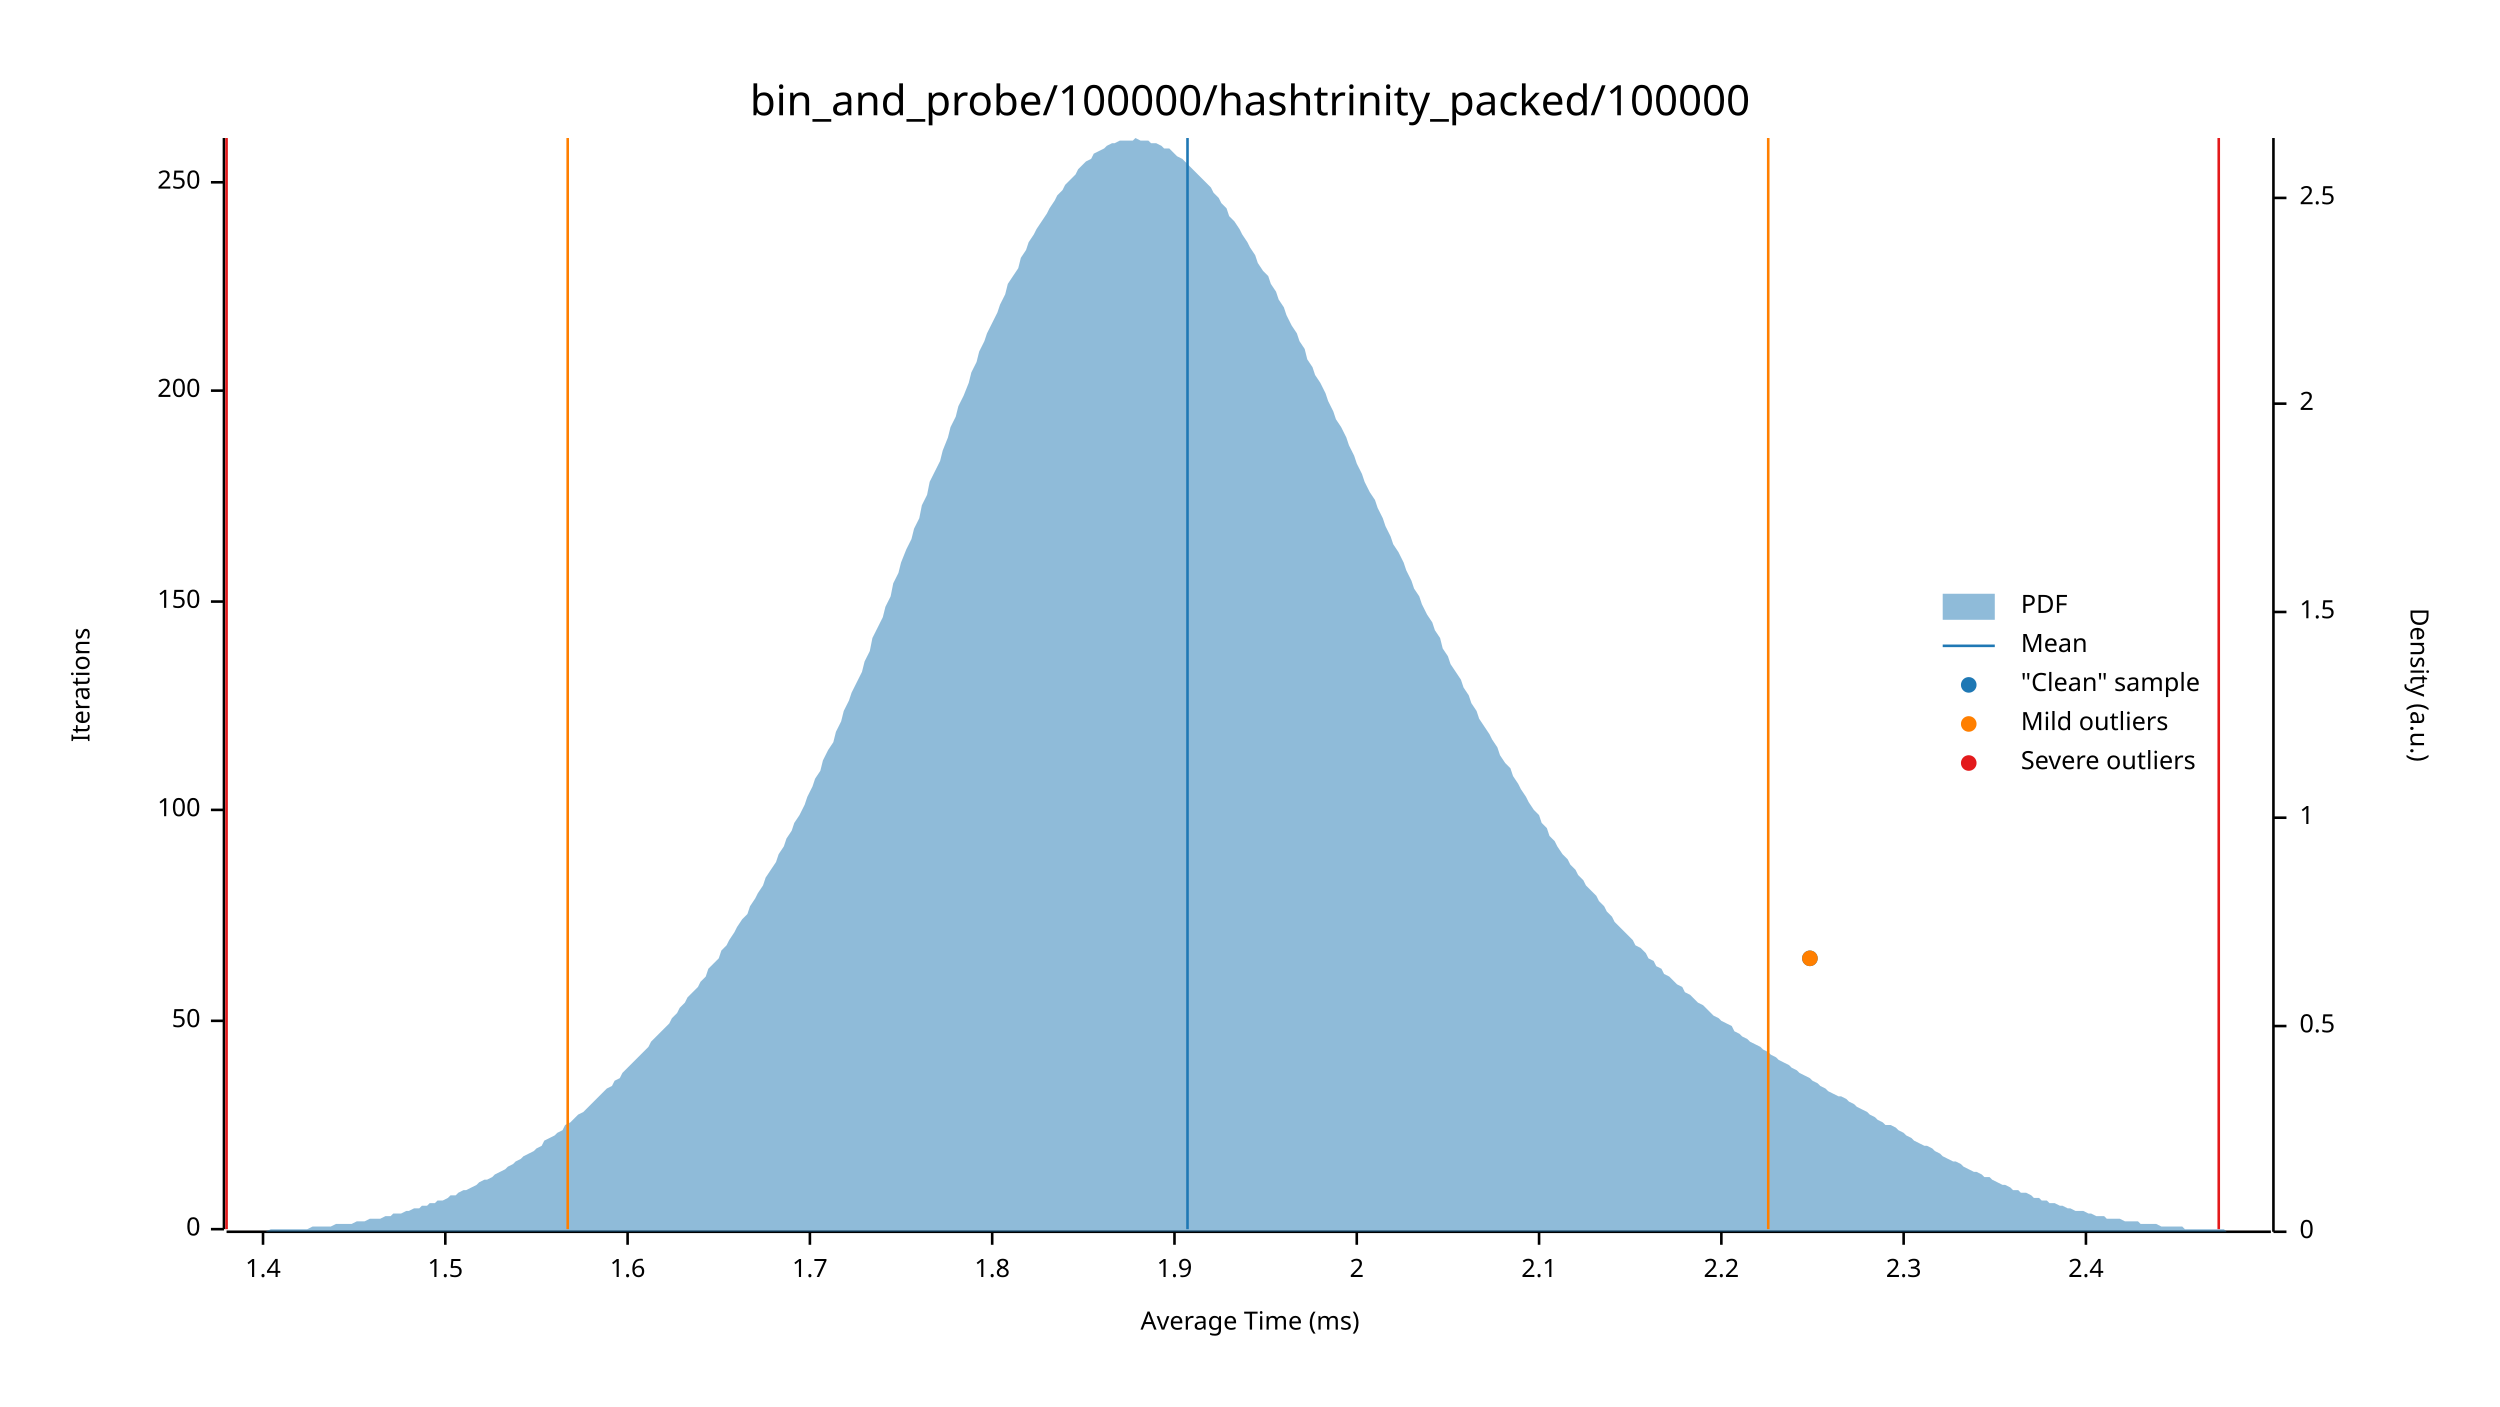
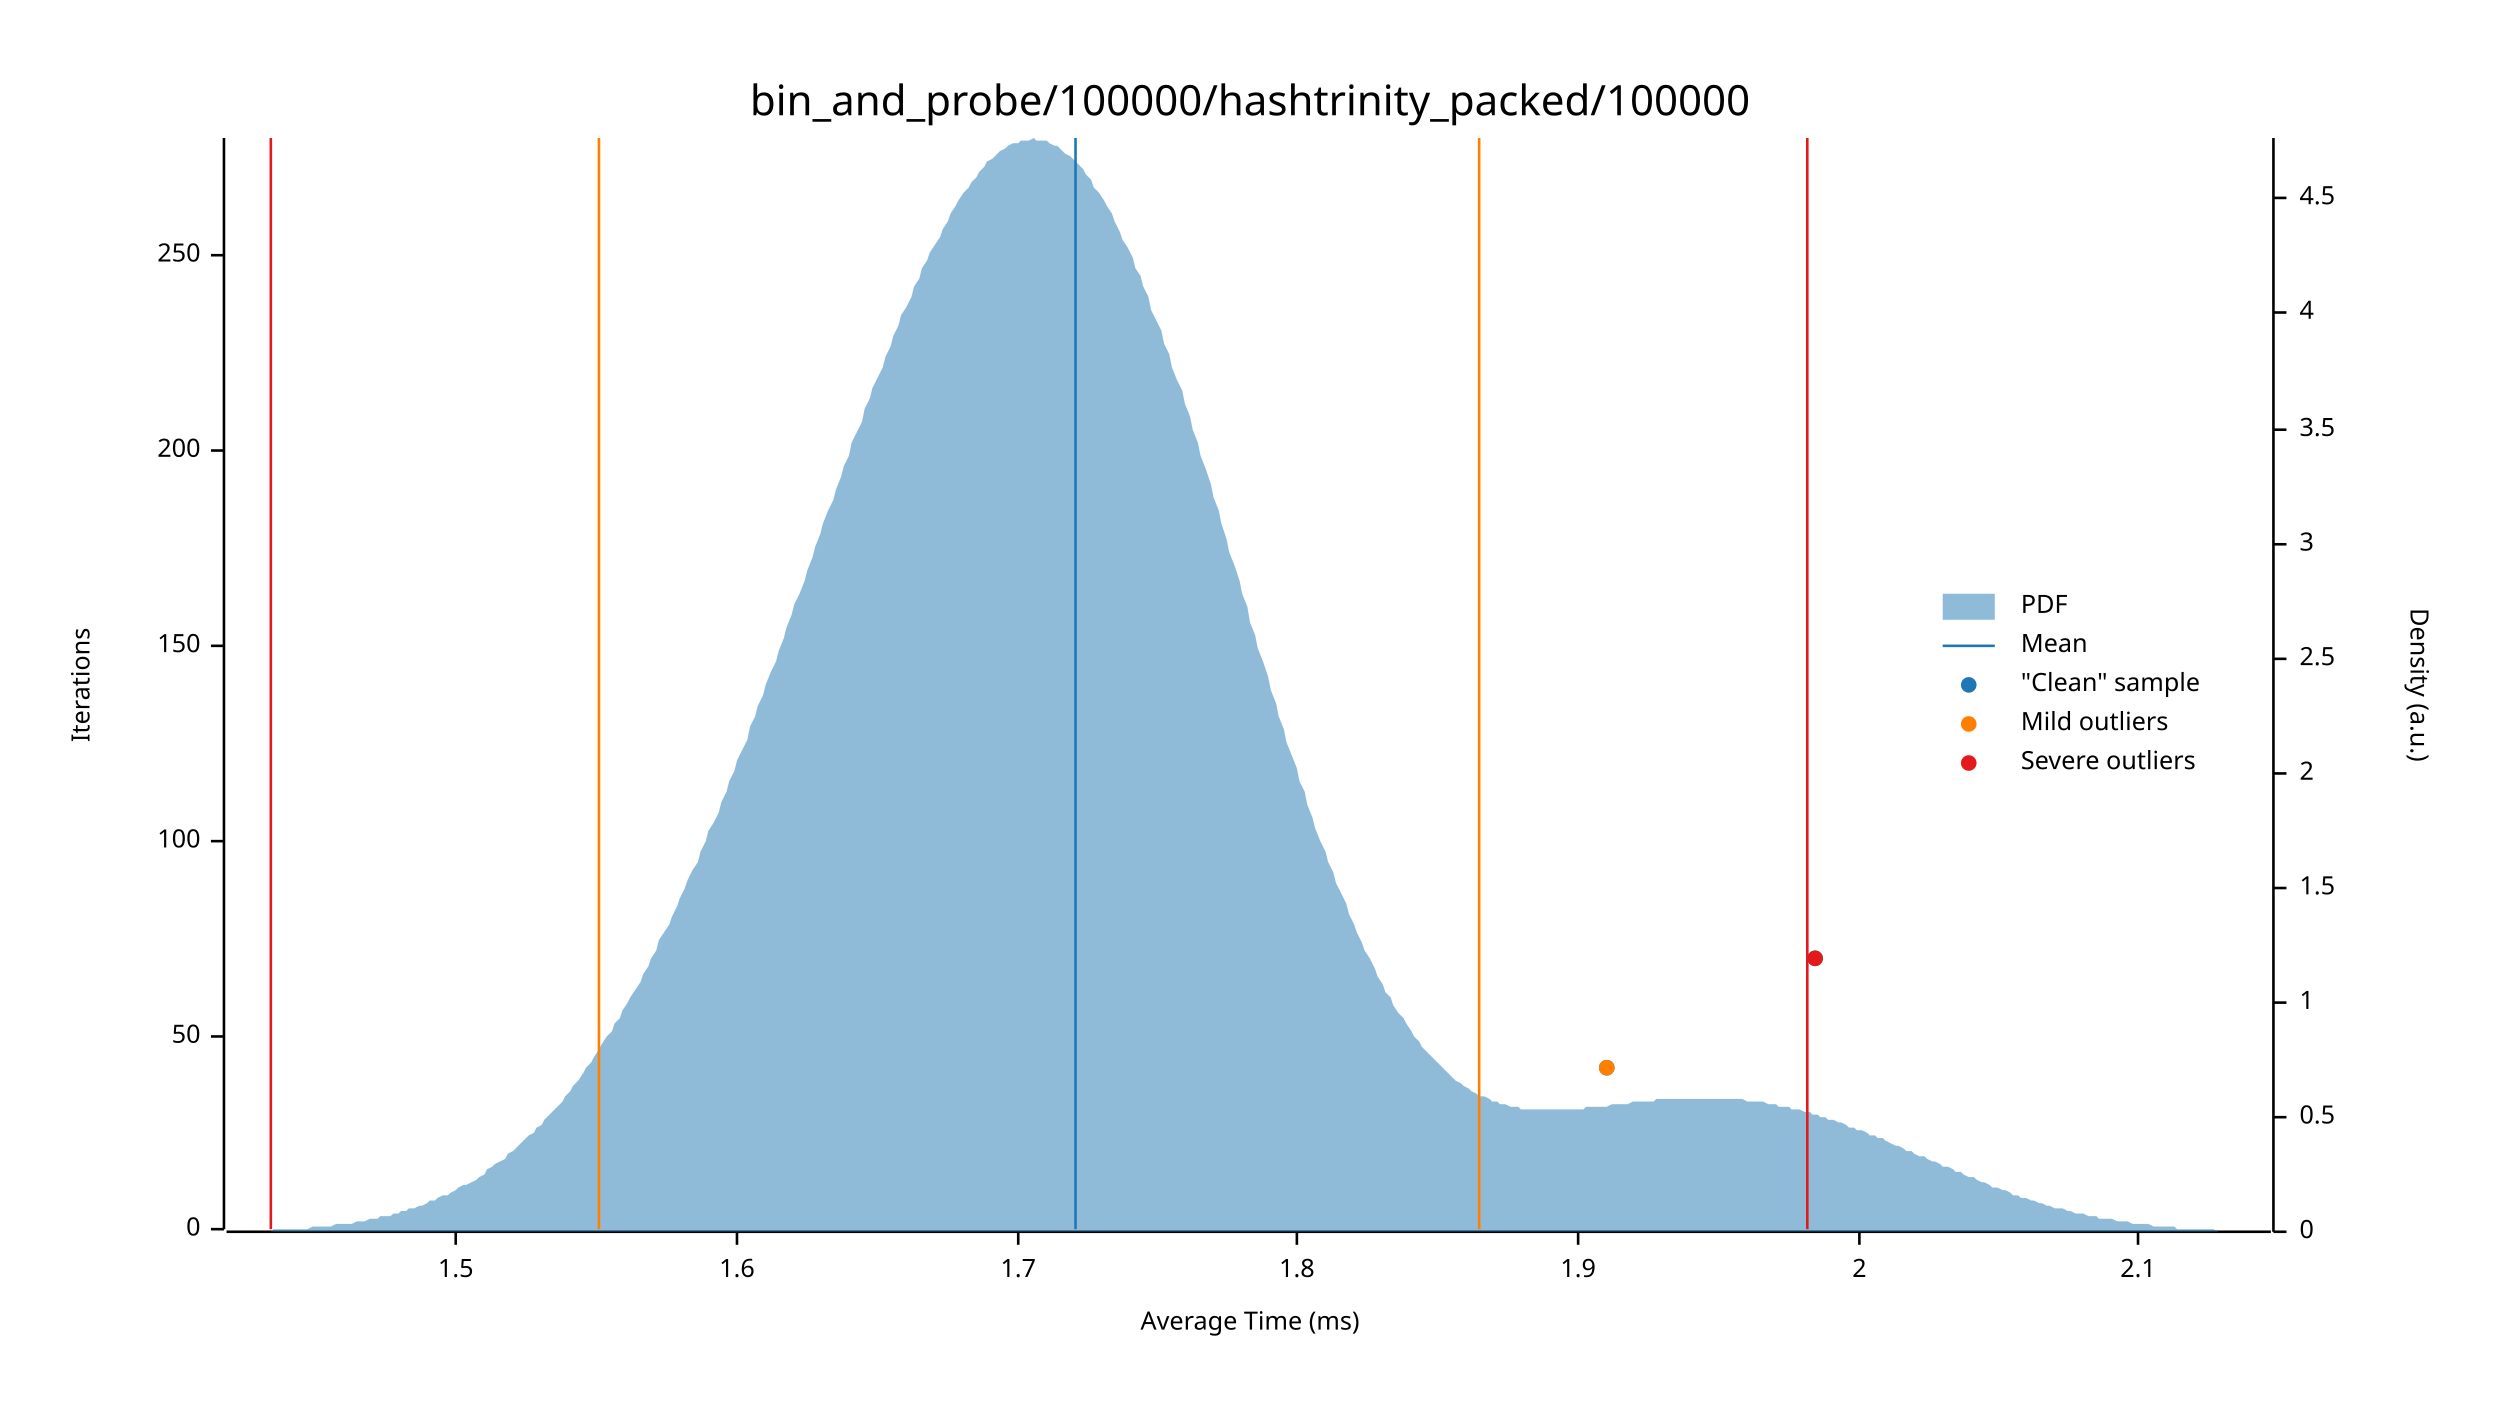
<svg xmlns="http://www.w3.org/2000/svg" width="960" height="540" viewBox="0 0 960 540">
  <text x="480" y="32" dy="0.76em" text-anchor="middle" font-family="sans-serif" font-size="16.129" opacity="1" fill="#000000">
bin_and_probe/100000/hashtrinity_packed/100000
</text>
  <text x="27" y="263" dy="0.76em" text-anchor="middle" font-family="sans-serif" font-size="9.677" opacity="1" fill="#000000" transform="rotate(270, 27, 263)">
Iterations
</text>
  <text x="480" y="513" dy="-0.5ex" text-anchor="middle" font-family="sans-serif" font-size="9.677" opacity="1" fill="#000000">
Average Time (ms)
</text>
  <polyline fill="none" opacity="1" stroke="#000000" stroke-width="1" points="86,53 86,472 " />
  <text x="77" y="472" dy="0.5ex" text-anchor="end" font-family="sans-serif" font-size="9.677" opacity="1" fill="#000000">
0
</text>
  <polyline fill="none" opacity="1" stroke="#000000" stroke-width="1" points="81,472 86,472 " />
-   <text x="77" y="392" dy="0.5ex" text-anchor="end" font-family="sans-serif" font-size="9.677" opacity="1" fill="#000000">
+   <text x="77" y="398" dy="0.5ex" text-anchor="end" font-family="sans-serif" font-size="9.677" opacity="1" fill="#000000">
50
</text>
-   <polyline fill="none" opacity="1" stroke="#000000" stroke-width="1" points="81,392 86,392 " />
-   <text x="77" y="311" dy="0.5ex" text-anchor="end" font-family="sans-serif" font-size="9.677" opacity="1" fill="#000000">
+   <polyline fill="none" opacity="1" stroke="#000000" stroke-width="1" points="81,398 86,398 " />
+   <text x="77" y="323" dy="0.5ex" text-anchor="end" font-family="sans-serif" font-size="9.677" opacity="1" fill="#000000">
100
</text>
-   <polyline fill="none" opacity="1" stroke="#000000" stroke-width="1" points="81,311 86,311 " />
-   <text x="77" y="231" dy="0.5ex" text-anchor="end" font-family="sans-serif" font-size="9.677" opacity="1" fill="#000000">
+   <polyline fill="none" opacity="1" stroke="#000000" stroke-width="1" points="81,323 86,323 " />
+   <text x="77" y="248" dy="0.5ex" text-anchor="end" font-family="sans-serif" font-size="9.677" opacity="1" fill="#000000">
150
</text>
-   <polyline fill="none" opacity="1" stroke="#000000" stroke-width="1" points="81,231 86,231 " />
-   <text x="77" y="150" dy="0.5ex" text-anchor="end" font-family="sans-serif" font-size="9.677" opacity="1" fill="#000000">
+   <polyline fill="none" opacity="1" stroke="#000000" stroke-width="1" points="81,248 86,248 " />
+   <text x="77" y="173" dy="0.5ex" text-anchor="end" font-family="sans-serif" font-size="9.677" opacity="1" fill="#000000">
200
</text>
-   <polyline fill="none" opacity="1" stroke="#000000" stroke-width="1" points="81,150 86,150 " />
-   <text x="77" y="70" dy="0.5ex" text-anchor="end" font-family="sans-serif" font-size="9.677" opacity="1" fill="#000000">
+   <polyline fill="none" opacity="1" stroke="#000000" stroke-width="1" points="81,173 86,173 " />
+   <text x="77" y="98" dy="0.5ex" text-anchor="end" font-family="sans-serif" font-size="9.677" opacity="1" fill="#000000">
250
</text>
-   <polyline fill="none" opacity="1" stroke="#000000" stroke-width="1" points="81,70 86,70 " />
+   <polyline fill="none" opacity="1" stroke="#000000" stroke-width="1" points="81,98 86,98 " />
  <polyline fill="none" opacity="1" stroke="#000000" stroke-width="1" points="87,473 872,473 " />
-   <text x="101" y="483" dy="0.76em" text-anchor="middle" font-family="sans-serif" font-size="9.677" opacity="1" fill="#000000">
- 1.4
- </text>
-   <polyline fill="none" opacity="1" stroke="#000000" stroke-width="1" points="101,473 101,478 " />
-   <text x="171" y="483" dy="0.76em" text-anchor="middle" font-family="sans-serif" font-size="9.677" opacity="1" fill="#000000">
+   <text x="175" y="483" dy="0.76em" text-anchor="middle" font-family="sans-serif" font-size="9.677" opacity="1" fill="#000000">
1.5
</text>
-   <polyline fill="none" opacity="1" stroke="#000000" stroke-width="1" points="171,473 171,478 " />
-   <text x="241" y="483" dy="0.76em" text-anchor="middle" font-family="sans-serif" font-size="9.677" opacity="1" fill="#000000">
+   <polyline fill="none" opacity="1" stroke="#000000" stroke-width="1" points="175,473 175,478 " />
+   <text x="283" y="483" dy="0.76em" text-anchor="middle" font-family="sans-serif" font-size="9.677" opacity="1" fill="#000000">
1.6
</text>
-   <polyline fill="none" opacity="1" stroke="#000000" stroke-width="1" points="241,473 241,478 " />
-   <text x="311" y="483" dy="0.76em" text-anchor="middle" font-family="sans-serif" font-size="9.677" opacity="1" fill="#000000">
+   <polyline fill="none" opacity="1" stroke="#000000" stroke-width="1" points="283,473 283,478 " />
+   <text x="391" y="483" dy="0.76em" text-anchor="middle" font-family="sans-serif" font-size="9.677" opacity="1" fill="#000000">
1.7
</text>
-   <polyline fill="none" opacity="1" stroke="#000000" stroke-width="1" points="311,473 311,478 " />
-   <text x="381" y="483" dy="0.76em" text-anchor="middle" font-family="sans-serif" font-size="9.677" opacity="1" fill="#000000">
+   <polyline fill="none" opacity="1" stroke="#000000" stroke-width="1" points="391,473 391,478 " />
+   <text x="498" y="483" dy="0.76em" text-anchor="middle" font-family="sans-serif" font-size="9.677" opacity="1" fill="#000000">
1.8
</text>
-   <polyline fill="none" opacity="1" stroke="#000000" stroke-width="1" points="381,473 381,478 " />
-   <text x="451" y="483" dy="0.76em" text-anchor="middle" font-family="sans-serif" font-size="9.677" opacity="1" fill="#000000">
+   <polyline fill="none" opacity="1" stroke="#000000" stroke-width="1" points="498,473 498,478 " />
+   <text x="606" y="483" dy="0.76em" text-anchor="middle" font-family="sans-serif" font-size="9.677" opacity="1" fill="#000000">
1.9
</text>
-   <polyline fill="none" opacity="1" stroke="#000000" stroke-width="1" points="451,473 451,478 " />
-   <text x="521" y="483" dy="0.76em" text-anchor="middle" font-family="sans-serif" font-size="9.677" opacity="1" fill="#000000">
+   <polyline fill="none" opacity="1" stroke="#000000" stroke-width="1" points="606,473 606,478 " />
+   <text x="714" y="483" dy="0.76em" text-anchor="middle" font-family="sans-serif" font-size="9.677" opacity="1" fill="#000000">
2
</text>
-   <polyline fill="none" opacity="1" stroke="#000000" stroke-width="1" points="521,473 521,478 " />
-   <text x="591" y="483" dy="0.76em" text-anchor="middle" font-family="sans-serif" font-size="9.677" opacity="1" fill="#000000">
+   <polyline fill="none" opacity="1" stroke="#000000" stroke-width="1" points="714,473 714,478 " />
+   <text x="821" y="483" dy="0.76em" text-anchor="middle" font-family="sans-serif" font-size="9.677" opacity="1" fill="#000000">
2.1
</text>
-   <polyline fill="none" opacity="1" stroke="#000000" stroke-width="1" points="591,473 591,478 " />
-   <text x="661" y="483" dy="0.76em" text-anchor="middle" font-family="sans-serif" font-size="9.677" opacity="1" fill="#000000">
- 2.2
- </text>
-   <polyline fill="none" opacity="1" stroke="#000000" stroke-width="1" points="661,473 661,478 " />
-   <text x="731" y="483" dy="0.76em" text-anchor="middle" font-family="sans-serif" font-size="9.677" opacity="1" fill="#000000">
- 2.3
- </text>
-   <polyline fill="none" opacity="1" stroke="#000000" stroke-width="1" points="731,473 731,478 " />
-   <text x="801" y="483" dy="0.76em" text-anchor="middle" font-family="sans-serif" font-size="9.677" opacity="1" fill="#000000">
- 2.4
- </text>
-   <polyline fill="none" opacity="1" stroke="#000000" stroke-width="1" points="801,473 801,478 " />
+   <polyline fill="none" opacity="1" stroke="#000000" stroke-width="1" points="821,473 821,478 " />
  <text x="933" y="263" dy="0.76em" text-anchor="middle" font-family="sans-serif" font-size="9.677" opacity="1" fill="#000000" transform="rotate(90, 933, 263)">
Density (a.u.)
</text>
  <polyline fill="none" opacity="1" stroke="#000000" stroke-width="1" points="873,53 873,473 " />
  <text x="883" y="473" dy="0.5ex" text-anchor="start" font-family="sans-serif" font-size="9.677" opacity="1" fill="#000000">
0
</text>
  <polyline fill="none" opacity="1" stroke="#000000" stroke-width="1" points="873,473 878,473 " />
-   <text x="883" y="394" dy="0.5ex" text-anchor="start" font-family="sans-serif" font-size="9.677" opacity="1" fill="#000000">
+   <text x="883" y="429" dy="0.5ex" text-anchor="start" font-family="sans-serif" font-size="9.677" opacity="1" fill="#000000">
0.5
</text>
-   <polyline fill="none" opacity="1" stroke="#000000" stroke-width="1" points="873,394 878,394 " />
-   <text x="883" y="314" dy="0.5ex" text-anchor="start" font-family="sans-serif" font-size="9.677" opacity="1" fill="#000000">
+   <polyline fill="none" opacity="1" stroke="#000000" stroke-width="1" points="873,429 878,429 " />
+   <text x="883" y="385" dy="0.5ex" text-anchor="start" font-family="sans-serif" font-size="9.677" opacity="1" fill="#000000">
1
</text>
-   <polyline fill="none" opacity="1" stroke="#000000" stroke-width="1" points="873,314 878,314 " />
-   <text x="883" y="235" dy="0.5ex" text-anchor="start" font-family="sans-serif" font-size="9.677" opacity="1" fill="#000000">
+   <polyline fill="none" opacity="1" stroke="#000000" stroke-width="1" points="873,385 878,385 " />
+   <text x="883" y="341" dy="0.5ex" text-anchor="start" font-family="sans-serif" font-size="9.677" opacity="1" fill="#000000">
1.5
</text>
-   <polyline fill="none" opacity="1" stroke="#000000" stroke-width="1" points="873,235 878,235 " />
-   <text x="883" y="155" dy="0.5ex" text-anchor="start" font-family="sans-serif" font-size="9.677" opacity="1" fill="#000000">
+   <polyline fill="none" opacity="1" stroke="#000000" stroke-width="1" points="873,341 878,341 " />
+   <text x="883" y="297" dy="0.5ex" text-anchor="start" font-family="sans-serif" font-size="9.677" opacity="1" fill="#000000">
2
</text>
-   <polyline fill="none" opacity="1" stroke="#000000" stroke-width="1" points="873,155 878,155 " />
-   <text x="883" y="76" dy="0.5ex" text-anchor="start" font-family="sans-serif" font-size="9.677" opacity="1" fill="#000000">
+   <polyline fill="none" opacity="1" stroke="#000000" stroke-width="1" points="873,297 878,297 " />
+   <text x="883" y="253" dy="0.5ex" text-anchor="start" font-family="sans-serif" font-size="9.677" opacity="1" fill="#000000">
2.5
</text>
+   <polyline fill="none" opacity="1" stroke="#000000" stroke-width="1" points="873,253 878,253 " />
+   <text x="883" y="209" dy="0.5ex" text-anchor="start" font-family="sans-serif" font-size="9.677" opacity="1" fill="#000000">
+ 3
+ </text>
+   <polyline fill="none" opacity="1" stroke="#000000" stroke-width="1" points="873,209 878,209 " />
+   <text x="883" y="165" dy="0.5ex" text-anchor="start" font-family="sans-serif" font-size="9.677" opacity="1" fill="#000000">
+ 3.5
+ </text>
+   <polyline fill="none" opacity="1" stroke="#000000" stroke-width="1" points="873,165 878,165 " />
+   <text x="883" y="120" dy="0.5ex" text-anchor="start" font-family="sans-serif" font-size="9.677" opacity="1" fill="#000000">
+ 4
+ </text>
+   <polyline fill="none" opacity="1" stroke="#000000" stroke-width="1" points="873,120 878,120 " />
+   <text x="883" y="76" dy="0.5ex" text-anchor="start" font-family="sans-serif" font-size="9.677" opacity="1" fill="#000000">
+ 4.5
+ </text>
  <polyline fill="none" opacity="1" stroke="#000000" stroke-width="1" points="873,76 878,76 " />
-   <polygon opacity="0.5" fill="#1F78B4" points="87,473 88,473 90,473 91,473 93,473 94,473 96,473 98,473 99,473 101,473 102,473 104,472 105,472 107,472 109,472 110,472 112,472 113,472 115,472 116,472 118,472 120,471 121,471 123,471 124,471 126,471 127,471 129,470 131,470 132,470 134,470 135,470 137,469 138,469 140,469 142,468 143,468 145,468 146,468 148,467 150,467 151,466 153,466 154,466 156,465 157,465 159,464 161,464 162,463 164,463 165,462 167,462 168,461 170,461 172,460 173,459 175,459 176,458 178,457 179,457 181,456 183,455 184,454 186,453 187,453 189,452 190,451 192,450 194,449 195,448 197,447 198,446 200,445 201,444 203,443 205,442 206,441 208,440 209,438 211,437 213,436 214,435 216,434 217,432 219,431 220,430 222,428 224,427 225,426 227,424 228,423 230,421 231,420 233,418 235,417 236,415 238,414 239,412 241,410 242,409 244,407 246,405 247,404 249,402 250,400 252,398 253,397 255,395 257,393 258,391 260,389 261,387 263,385 264,383 266,381 268,379 269,377 271,375 272,372 274,370 276,368 277,365 279,363 280,361 282,358 283,356 285,353 287,351 288,348 290,345 291,343 293,340 294,337 296,334 298,331 299,328 301,325 302,322 304,319 305,316 307,313 309,309 310,306 312,302 313,299 315,296 316,292 318,288 320,285 321,281 323,277 324,273 326,269 327,266 329,262 331,258 332,254 334,250 335,245 337,241 339,237 340,233 342,229 343,224 345,220 346,216 348,211 350,207 351,203 353,199 354,194 356,190 357,185 359,181 361,177 362,173 364,168 365,164 367,160 368,156 370,152 372,147 373,143 375,139 376,135 378,131 379,128 381,124 383,120 384,117 386,113 387,109 389,106 391,103 392,99 394,96 395,93 397,90 398,88 400,85 402,82 403,80 405,77 406,75 408,73 409,71 411,69 413,67 414,65 416,63 417,62 419,61 420,59 422,58 424,57 425,56 427,55 428,55 430,54 431,54 433,54 435,54 436,53 438,54 439,54 441,54 442,55 444,55 446,56 447,57 449,57 450,58 452,60 454,61 455,62 457,64 458,65 460,67 461,68 463,70 465,72 466,74 468,76 469,78 471,80 472,83 474,85 476,88 477,90 479,93 480,95 482,98 483,101 485,104 487,106 488,109 490,112 491,115 493,118 494,121 496,125 498,128 499,131 501,134 502,138 504,141 505,144 507,147 509,151 510,154 512,158 513,161 515,164 517,168 518,171 520,175 521,178 523,182 524,185 526,189 528,192 529,195 531,199 532,202 534,206 535,209 537,212 539,216 540,219 542,223 543,226 545,229 546,232 548,236 550,239 551,242 553,245 554,249 556,252 557,255 559,258 561,261 562,264 564,267 565,270 567,273 568,276 570,279 572,282 573,284 575,287 576,290 578,293 580,295 581,298 583,301 584,303 586,306 587,308 589,311 591,313 592,316 594,318 595,321 597,323 598,325 600,328 602,330 603,332 605,334 606,336 608,338 609,340 611,342 613,344 614,346 616,348 617,350 619,352 620,354 622,356 624,358 625,359 627,361 628,363 630,364 632,366 633,368 635,369 636,371 638,372 639,374 641,375 643,377 644,378 646,379 647,381 649,382 650,383 652,385 654,386 655,387 657,389 658,390 660,391 661,392 663,393 665,394 666,396 668,397 669,398 671,399 672,400 674,401 676,402 677,403 679,404 680,405 682,406 683,407 685,408 687,409 688,410 690,411 691,412 693,413 695,414 696,415 698,416 699,417 701,418 702,419 704,420 706,421 707,421 709,422 710,423 712,424 713,425 715,426 717,427 718,428 720,429 721,430 723,431 724,432 726,432 728,433 729,434 731,435 732,436 734,437 735,438 737,439 739,440 740,440 742,441 743,442 745,443 746,444 748,445 750,446 751,446 753,447 754,448 756,449 758,450 759,450 761,451 762,452 764,452 765,453 767,454 769,455 770,455 772,456 773,457 775,457 776,458 778,458 780,459 781,460 783,460 784,461 786,461 787,462 789,462 791,463 792,463 794,464 795,464 797,465 798,465 800,465 802,466 803,466 805,467 806,467 808,467 809,468 811,468 813,468 814,468 816,469 817,469 819,469 821,469 822,470 824,470 825,470 827,470 828,470 830,471 832,471 833,471 835,471 836,471 838,471 839,472 841,472 843,472 844,472 846,472 847,472 849,472 850,472 852,472 854,472 855,473 857,473 858,473 860,473 861,473 863,473 865,473 866,473 868,473 869,473 871,473 873,473 873,473 87,473 " />
-   <polyline fill="none" opacity="1" stroke="#1F78B4" stroke-width="1" points="456,472 456,53 " />
-   <polyline fill="none" opacity="1" stroke="#FF7F00" stroke-width="1" points="218,472 218,53 " />
-   <polyline fill="none" opacity="1" stroke="#FF7F00" stroke-width="1" points="679,472 679,53 " />
-   <polyline fill="none" opacity="1" stroke="#E31A1C" stroke-width="1" points="87,472 87,53 " />
-   <polyline fill="none" opacity="1" stroke="#E31A1C" stroke-width="1" points="852,472 852,53 " />
-   <circle cx="695" cy="368" r="3" opacity="1" fill="#1F78B4" stroke="none" stroke-width="1" />
-   <circle cx="695" cy="368" r="3" opacity="1" fill="#FF7F00" stroke="none" stroke-width="1" />
+   <polygon opacity="0.5" fill="#1F78B4" points="87,473 88,473 90,473 91,473 93,473 94,473 96,473 98,473 99,473 101,473 102,473 104,473 105,472 107,472 109,472 110,472 112,472 113,472 115,472 116,472 118,472 120,471 121,471 123,471 124,471 126,471 127,471 129,470 131,470 132,470 134,470 135,470 137,469 138,469 140,469 142,468 143,468 145,468 146,467 148,467 150,467 151,466 153,466 154,465 156,465 157,464 159,464 161,463 162,463 164,462 165,461 167,461 168,460 170,459 172,459 173,458 175,457 176,456 178,455 179,455 181,454 183,453 184,452 186,451 187,449 189,448 190,447 192,446 194,445 195,443 197,442 198,441 200,439 201,438 203,436 205,435 206,433 208,432 209,430 211,428 213,426 214,425 216,423 217,421 219,419 220,417 222,415 224,412 225,410 227,408 228,406 230,403 231,401 233,398 235,396 236,393 238,391 239,388 241,385 242,383 244,380 246,377 247,374 249,371 250,368 252,365 253,361 255,358 257,355 258,352 260,348 261,345 263,341 264,338 266,334 268,331 269,327 271,323 272,319 274,316 276,312 277,308 279,304 280,300 282,296 283,292 285,288 287,284 288,279 290,275 291,271 293,267 294,263 296,258 298,254 299,250 301,245 302,241 304,236 305,232 307,228 309,223 310,219 312,214 313,210 315,205 316,201 318,196 320,192 321,188 323,183 324,179 326,175 327,170 329,166 331,162 332,157 334,153 335,149 337,145 339,141 340,137 342,133 343,129 345,125 346,121 348,118 350,114 351,110 353,107 354,103 356,100 357,97 359,94 361,91 362,88 364,85 365,82 367,79 368,77 370,74 372,72 373,70 375,68 376,66 378,64 379,62 381,61 383,59 384,58 386,57 387,56 389,55 391,55 392,54 394,54 395,54 397,53 398,54 400,54 402,54 403,55 405,56 406,56 408,58 409,59 411,60 413,62 414,63 416,65 417,67 419,69 420,72 422,74 424,77 425,79 427,82 428,85 430,89 431,92 433,95 435,99 436,103 438,106 439,110 441,114 442,119 444,123 446,127 447,132 449,136 450,141 452,146 454,150 455,155 457,160 458,165 460,170 461,175 463,180 465,186 466,191 468,196 469,201 471,207 472,212 474,217 476,223 477,228 479,233 480,239 482,244 483,249 485,254 487,260 488,265 490,270 491,275 493,280 494,285 496,290 498,295 499,300 501,304 502,309 504,314 505,318 507,323 509,327 510,331 512,335 513,339 515,343 517,347 518,351 520,355 521,358 523,362 524,365 526,368 528,372 529,375 531,378 532,381 534,383 535,386 537,389 539,391 540,393 542,396 543,398 545,400 546,402 548,404 550,406 551,407 553,409 554,410 556,412 557,413 559,415 561,416 562,417 564,418 565,419 567,420 568,421 570,421 572,422 573,423 575,423 576,424 578,424 580,425 581,425 583,425 584,426 586,426 587,426 589,426 591,426 592,426 594,426 595,426 597,426 598,426 600,426 602,426 603,426 605,426 606,426 608,426 609,425 611,425 613,425 614,425 616,425 617,425 619,424 620,424 622,424 624,424 625,424 627,423 628,423 630,423 632,423 633,423 635,423 636,422 638,422 639,422 641,422 643,422 644,422 646,422 647,422 649,422 650,422 652,422 654,422 655,422 657,422 658,422 660,422 661,422 663,422 665,422 666,422 668,422 669,422 671,423 672,423 674,423 676,423 677,423 679,424 680,424 682,424 683,425 685,425 687,425 688,426 690,426 691,426 693,427 695,427 696,428 698,428 699,429 701,429 702,430 704,430 706,431 707,431 709,432 710,433 712,433 713,434 715,434 717,435 718,436 720,436 721,437 723,437 724,438 726,439 728,440 729,440 731,441 732,442 734,442 735,443 737,444 739,444 740,445 742,446 743,446 745,447 746,448 748,448 750,449 751,450 753,450 754,451 756,452 758,452 759,453 761,454 762,454 764,455 765,456 767,456 769,457 770,457 772,458 773,459 775,459 776,460 778,460 780,461 781,461 783,462 784,462 786,463 787,463 789,464 791,464 792,464 794,465 795,465 797,466 798,466 800,466 802,467 803,467 805,467 806,468 808,468 809,468 811,468 813,469 814,469 816,469 817,469 819,470 821,470 822,470 824,470 825,470 827,471 828,471 830,471 832,471 833,471 835,471 836,472 838,472 839,472 841,472 843,472 844,472 846,472 847,472 849,472 850,472 852,473 854,473 855,473 857,473 858,473 860,473 861,473 863,473 865,473 866,473 868,473 869,473 871,473 873,473 873,473 87,473 " />
+   <polyline fill="none" opacity="1" stroke="#1F78B4" stroke-width="1" points="413,472 413,53 " />
+   <polyline fill="none" opacity="1" stroke="#FF7F00" stroke-width="1" points="230,472 230,53 " />
+   <polyline fill="none" opacity="1" stroke="#FF7F00" stroke-width="1" points="568,472 568,53 " />
+   <polyline fill="none" opacity="1" stroke="#E31A1C" stroke-width="1" points="104,472 104,53 " />
+   <polyline fill="none" opacity="1" stroke="#E31A1C" stroke-width="1" points="694,472 694,53 " />
+   <circle cx="617" cy="410" r="3" opacity="1" fill="#1F78B4" stroke="none" stroke-width="1" />
+   <circle cx="697" cy="368" r="3" opacity="1" fill="#1F78B4" stroke="none" stroke-width="1" />
+   <circle cx="617" cy="410" r="3" opacity="1" fill="#FF7F00" stroke="none" stroke-width="1" />
+   <circle cx="697" cy="368" r="3" opacity="1" fill="#E31A1C" stroke="none" stroke-width="1" />
  <text x="776" y="228" dy="0.76em" text-anchor="start" font-family="sans-serif" font-size="9.677" opacity="1" fill="#000000">
PDF
</text>
  <text x="776" y="243" dy="0.76em" text-anchor="start" font-family="sans-serif" font-size="9.677" opacity="1" fill="#000000">
Mean
</text>
  <text x="776" y="258" dy="0.76em" text-anchor="start" font-family="sans-serif" font-size="9.677" opacity="1" fill="#000000">
"Clean" sample
</text>
  <text x="776" y="273" dy="0.76em" text-anchor="start" font-family="sans-serif" font-size="9.677" opacity="1" fill="#000000">
Mild outliers
</text>
  <text x="776" y="288" dy="0.76em" text-anchor="start" font-family="sans-serif" font-size="9.677" opacity="1" fill="#000000">
Severe outliers
</text>
  <rect x="746" y="228" width="20" height="10" opacity="0.5" fill="#1F78B4" stroke="none" />
  <polyline fill="none" opacity="1" stroke="#1F78B4" stroke-width="1" points="746,248 766,248 " />
  <circle cx="756" cy="263" r="3" opacity="1" fill="#1F78B4" stroke="none" stroke-width="1" />
  <circle cx="756" cy="278" r="3" opacity="1" fill="#FF7F00" stroke="none" stroke-width="1" />
  <circle cx="756" cy="293" r="3" opacity="1" fill="#E31A1C" stroke="none" stroke-width="1" />
</svg>
